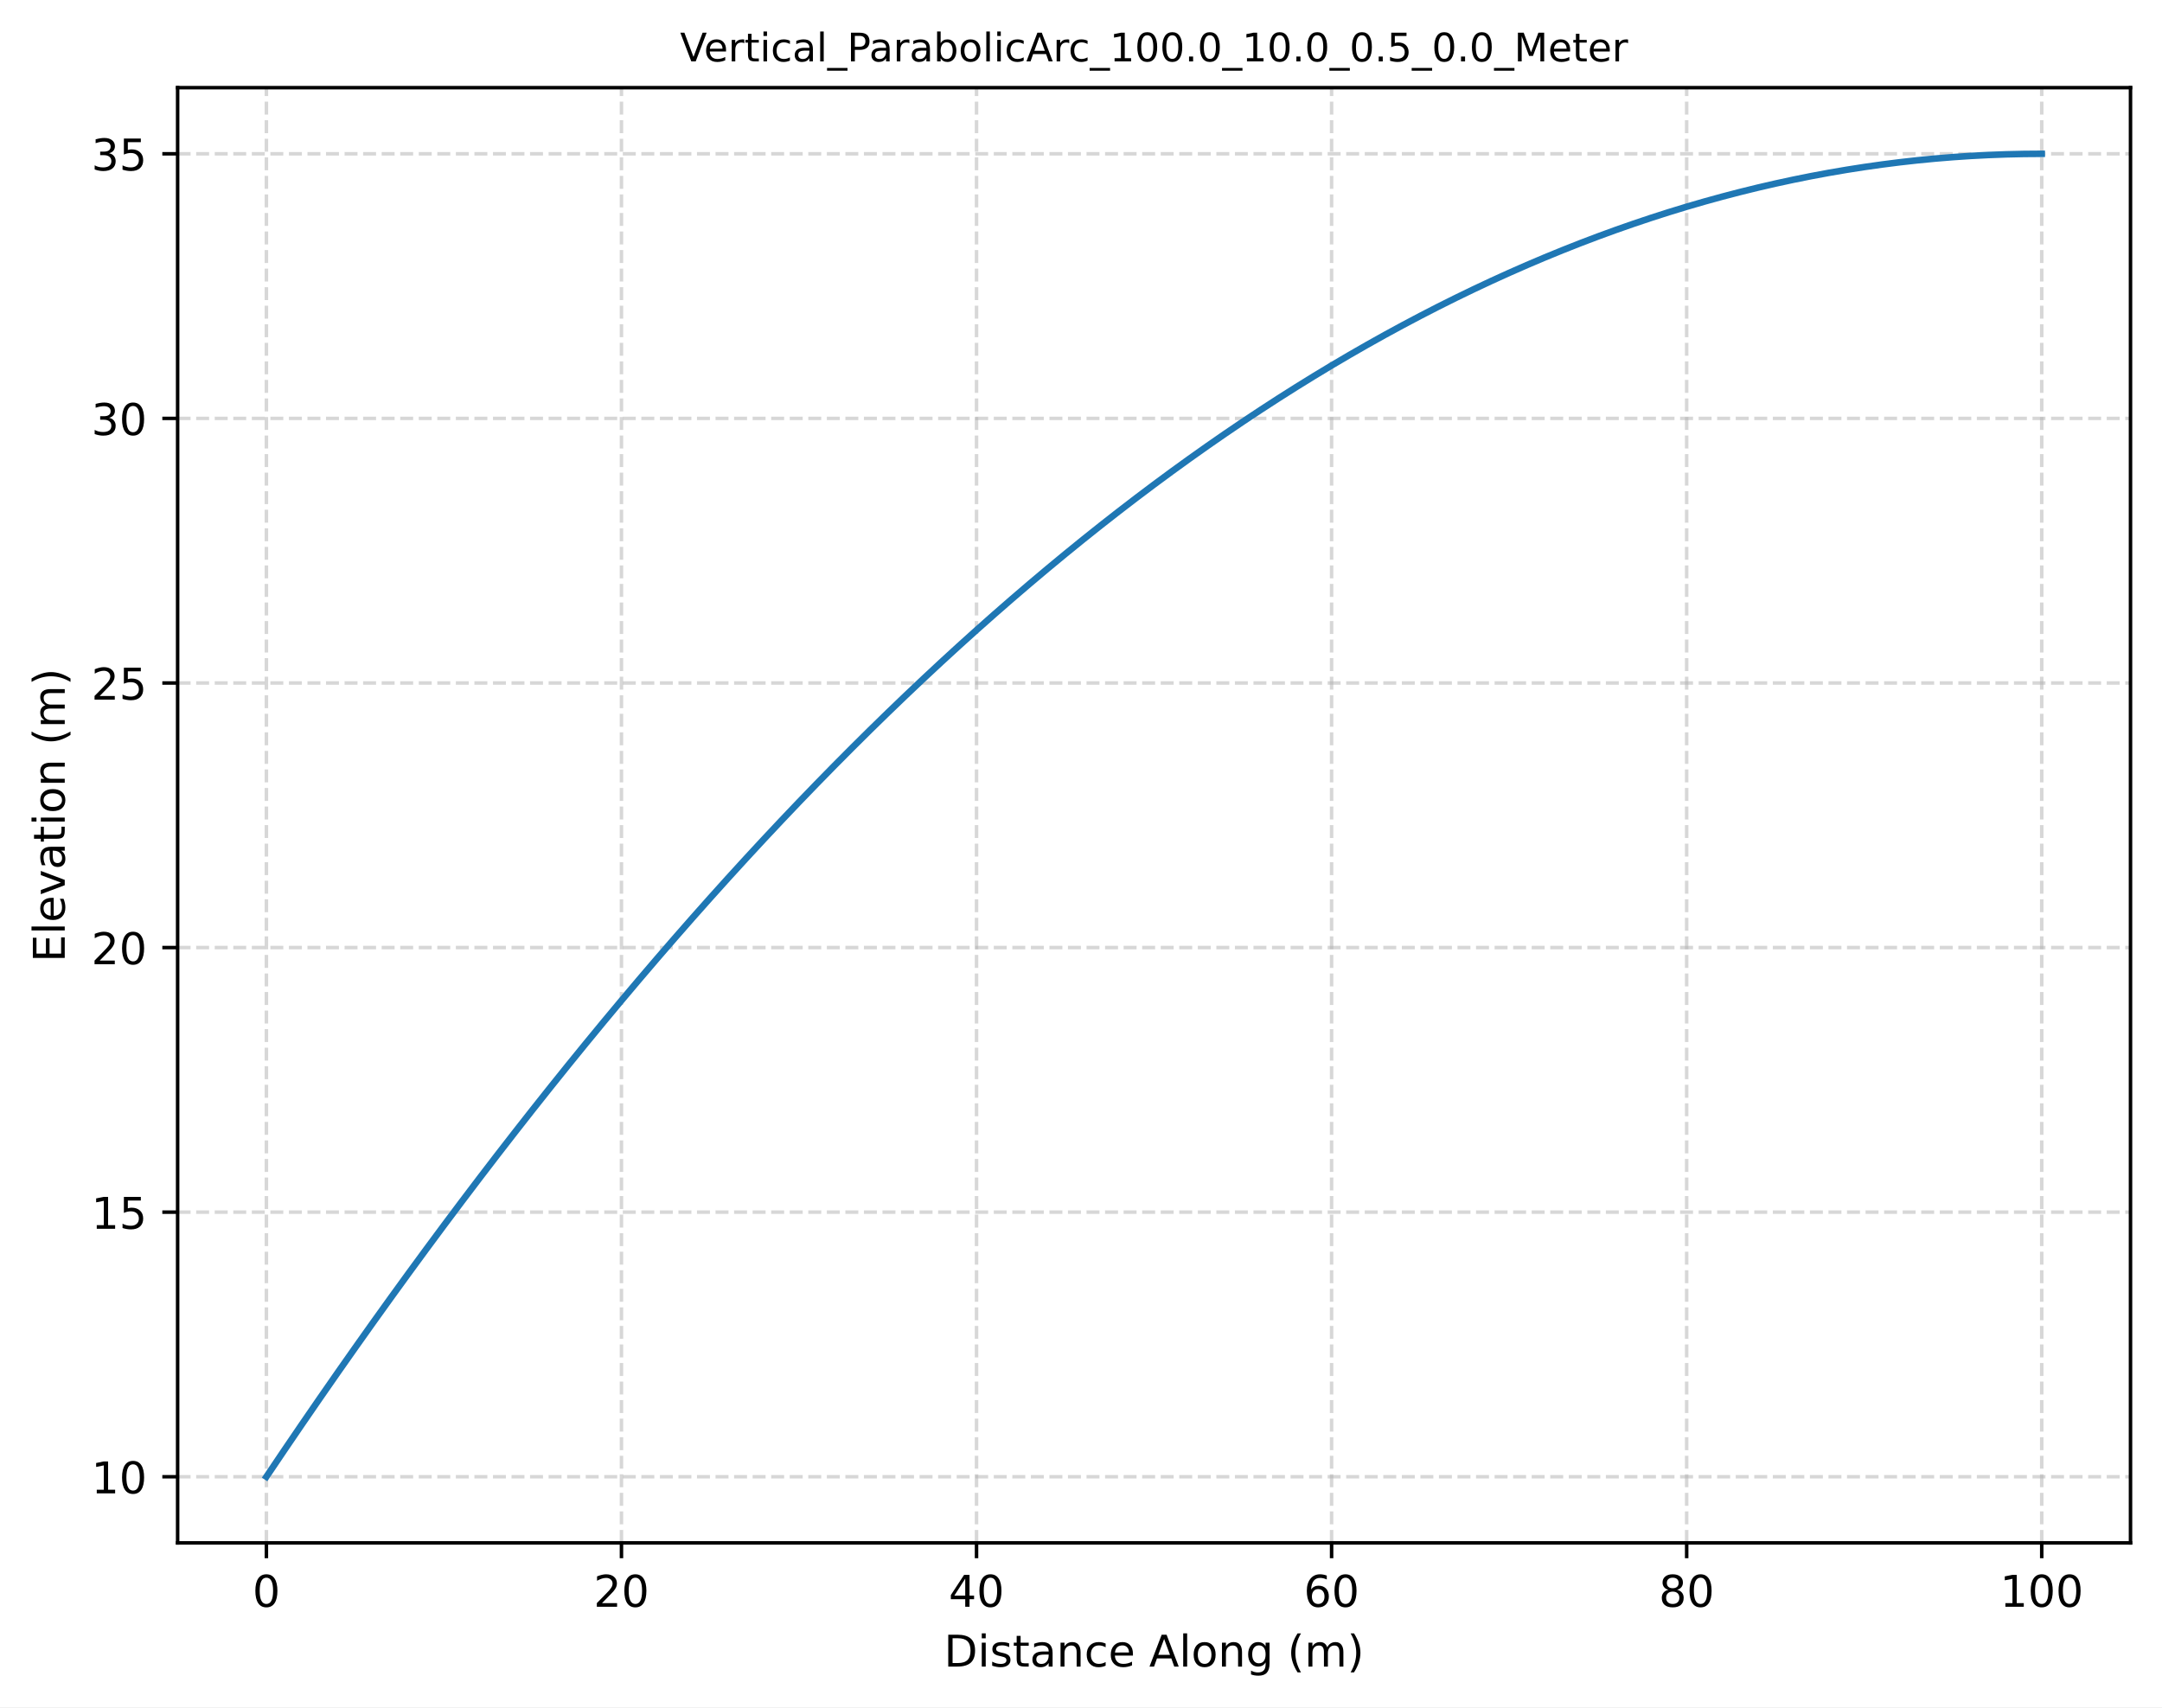
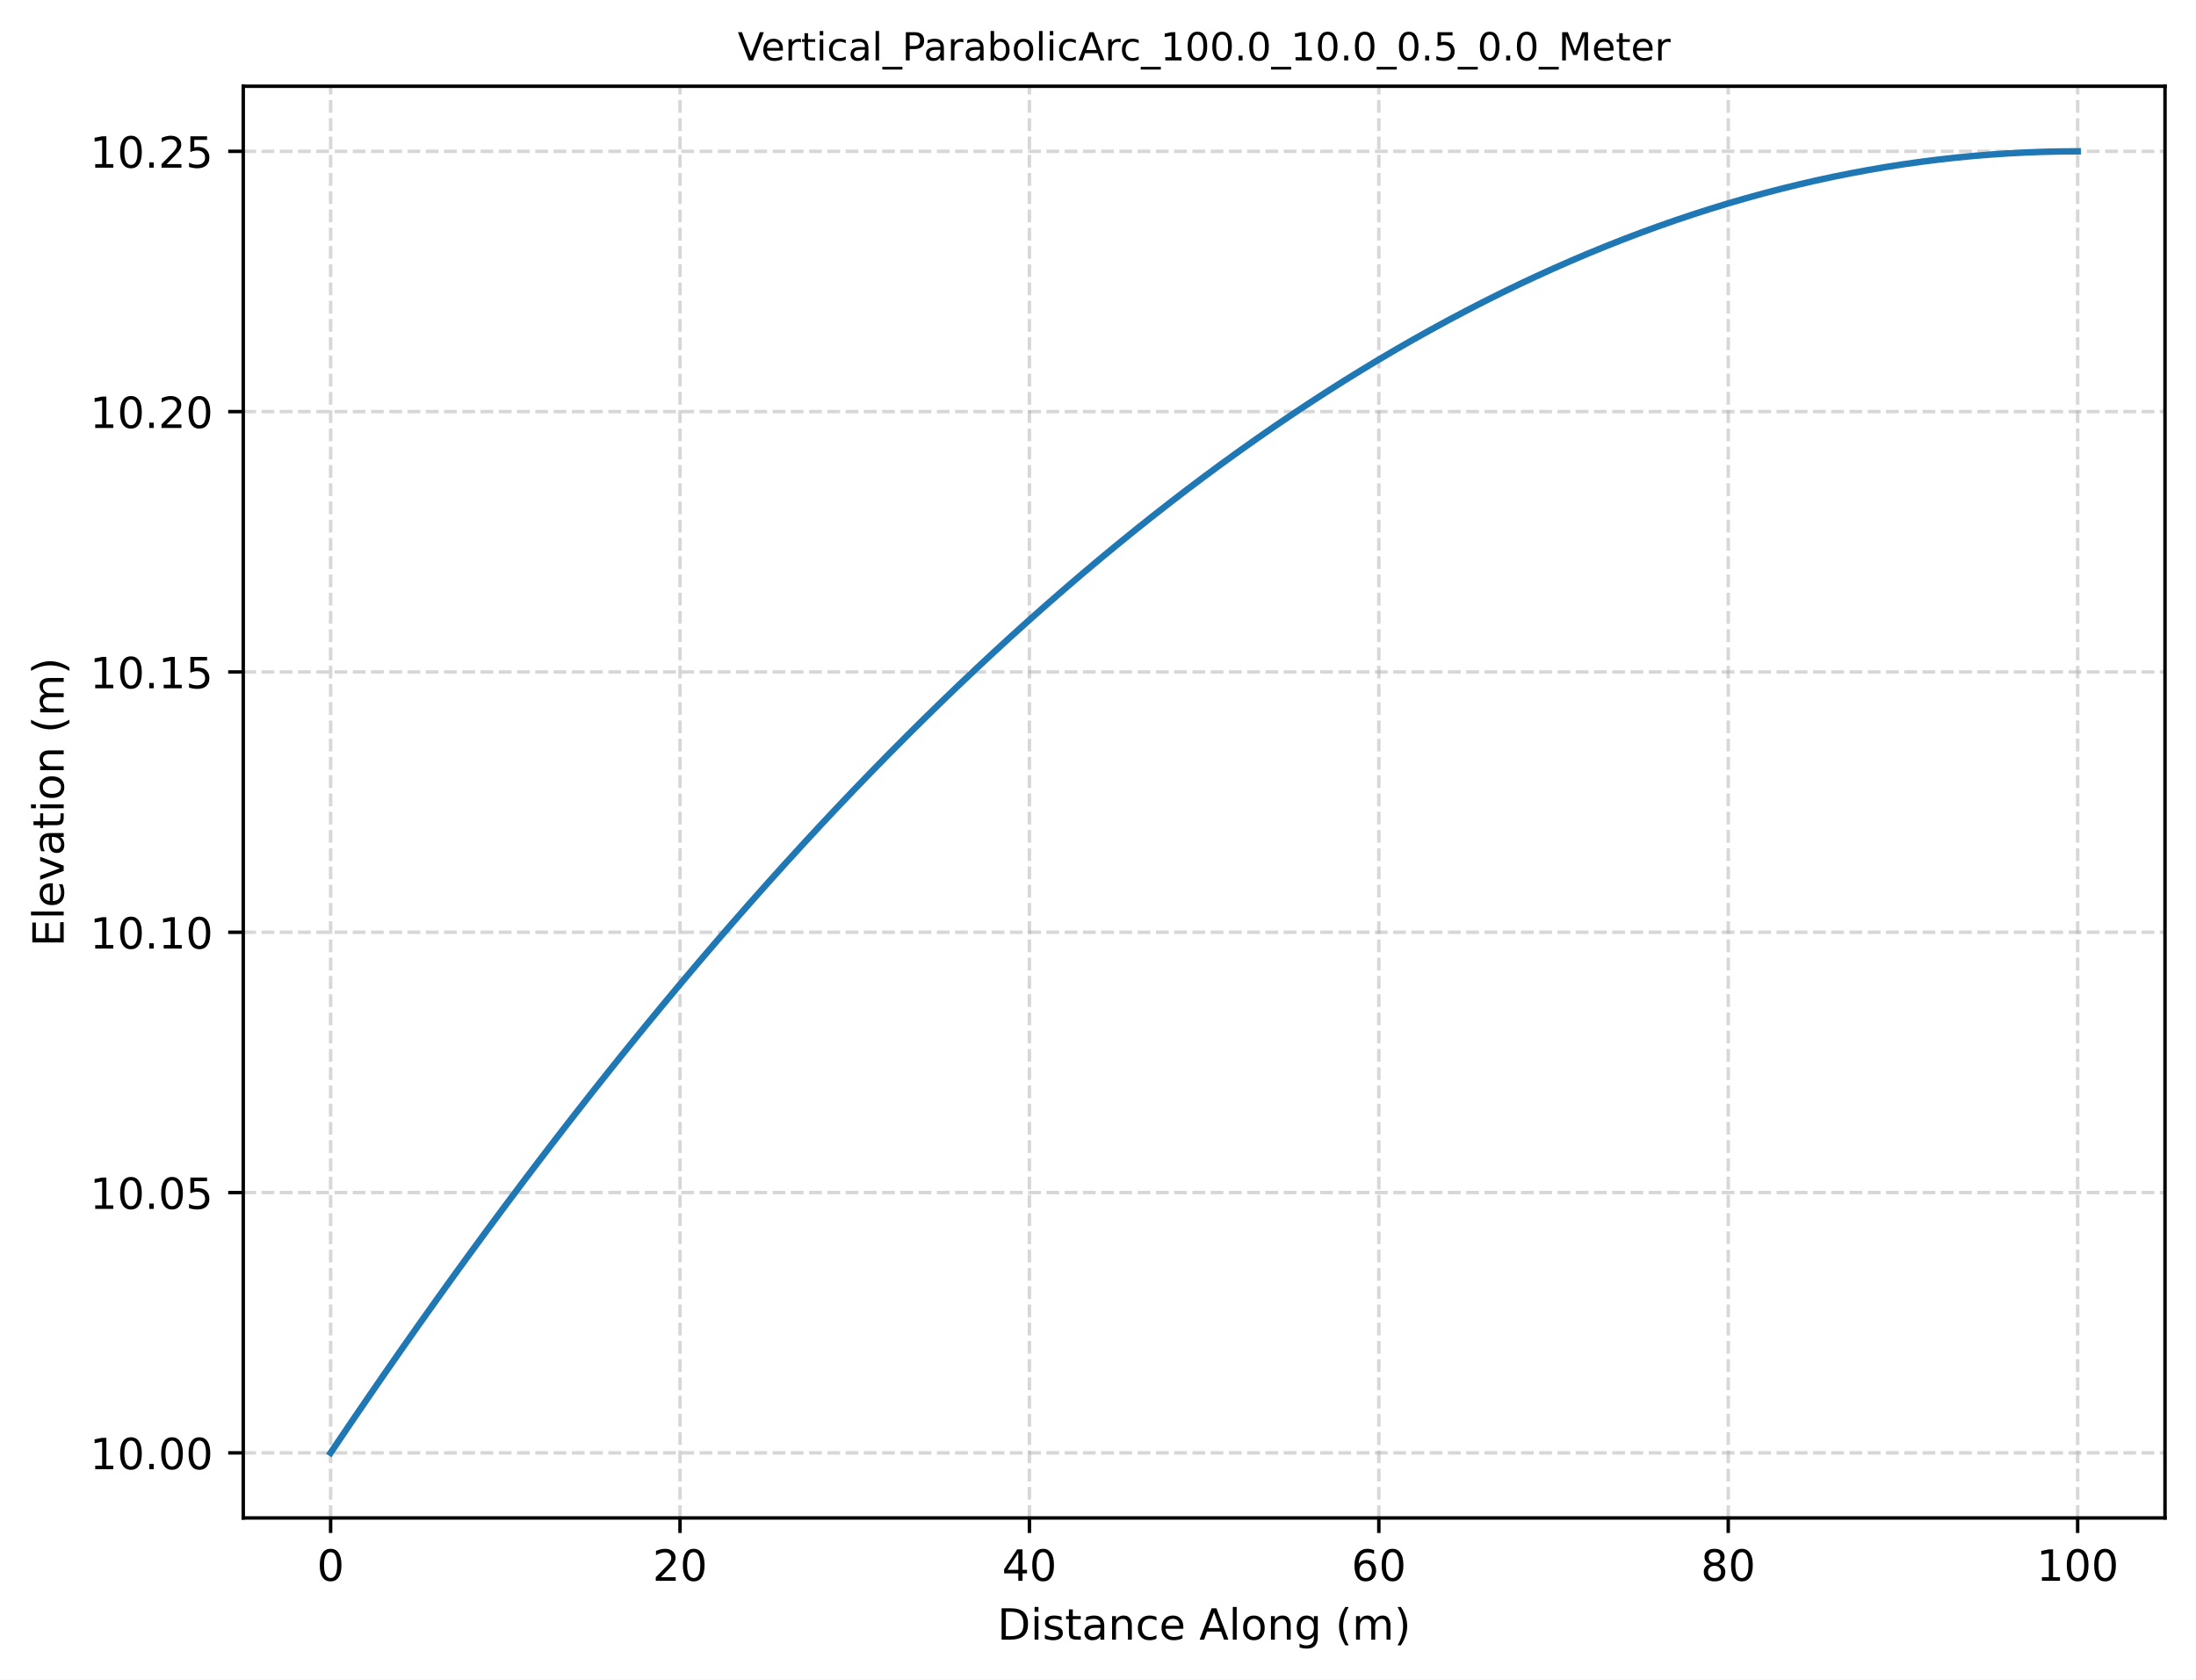
- <svg xmlns="http://www.w3.org/2000/svg" xmlns:xlink="http://www.w3.org/1999/xlink" width="494.203pt" height="390.235pt" viewBox="0 0 494.203 390.235" version="1.1">
+ <svg xmlns="http://www.w3.org/2000/svg" xmlns:xlink="http://www.w3.org/1999/xlink" width="510.106pt" height="390.235pt" viewBox="0 0 510.106 390.235" version="1.1">
  <defs>
    <style type="text/css">*{stroke-linejoin: round; stroke-linecap: butt}</style>
  </defs>
  <g id="figure_1">
    <g id="patch_1">
-       <path d="M 0 390.235  L 494.203 390.235  L 494.203 0  L 0 0  z " style="fill: #ffffff" />
+       <path d="M 0 390.235  L 510.106 390.235  L 510.106 0  L 0 0  z " style="fill: #ffffff" />
    </g>
    <g id="axes_1">
      <g id="patch_2">
-         <path d="M 40.603 352.679  L 487.003 352.679  L 487.003 20.039  L 40.603 20.039  z " style="fill: #ffffff" />
+         <path d="M 56.506 352.679  L 502.906 352.679  L 502.906 20.039  L 56.506 20.039  z " style="fill: #ffffff" />
      </g>
      <g id="matplotlib.axis_1">
        <g id="xtick_1">
          <g id="line2d_1">
-             <path d="M 60.894 352.679  L 60.894 20.039  " clip-path="url(#pdae731402e)" style="fill: none; stroke-dasharray: 2.96,1.28; stroke-dashoffset: 0; stroke: #b0b0b0; stroke-opacity: 0.5; stroke-width: 0.8" />
+             <path d="M 76.797 352.679  L 76.797 20.039  " clip-path="url(#pee63bd97c0)" style="fill: none; stroke-dasharray: 2.96,1.28; stroke-dashoffset: 0; stroke: #b0b0b0; stroke-opacity: 0.5; stroke-width: 0.8" />
          </g>
          <g id="line2d_2">
            <defs>
-               <path id="mc428ac5576" d="M 0 0  L 0 3.5  " style="stroke: #000000; stroke-width: 0.8" />
+               <path id="m67c9fd08ac" d="M 0 0  L 0 3.5  " style="stroke: #000000; stroke-width: 0.8" />
            </defs>
            <g>
-               <use xlink:href="#mc428ac5576" x="60.894" y="352.679" style="stroke: #000000; stroke-width: 0.8" />
+               <use xlink:href="#m67c9fd08ac" x="76.797" y="352.679" style="stroke: #000000; stroke-width: 0.8" />
            </g>
          </g>
          <g id="text_1">
-             <g transform="translate(57.71278 367.277) scale(0.1 -0.1)">
+             <g transform="translate(73.61591 367.277) scale(0.1 -0.1)">
              <defs>
                <path id="DejaVuSans-30" d="M 2034 4250  Q 1547 4250 1301 3770  Q 1056 3291 1056 2328  Q 1056 1369 1301 889  Q 1547 409 2034 409  Q 2525 409 2770 889  Q 3016 1369 3016 2328  Q 3016 3291 2770 3770  Q 2525 4250 2034 4250  z M 2034 4750  Q 2819 4750 3233 4129  Q 3647 3509 3647 2328  Q 3647 1150 3233 529  Q 2819 -91 2034 -91  Q 1250 -91 836 529  Q 422 1150 422 2328  Q 422 3509 836 4129  Q 1250 4750 2034 4750  z " transform="scale(0.015625)" />
              </defs>
              <use xlink:href="#DejaVuSans-30" />
            </g>
          </g>
        </g>
        <g id="xtick_2">
          <g id="line2d_3">
-             <path d="M 142.058 352.679  L 142.058 20.039  " clip-path="url(#pdae731402e)" style="fill: none; stroke-dasharray: 2.96,1.28; stroke-dashoffset: 0; stroke: #b0b0b0; stroke-opacity: 0.5; stroke-width: 0.8" />
+             <path d="M 157.961 352.679  L 157.961 20.039  " clip-path="url(#pee63bd97c0)" style="fill: none; stroke-dasharray: 2.96,1.28; stroke-dashoffset: 0; stroke: #b0b0b0; stroke-opacity: 0.5; stroke-width: 0.8" />
          </g>
          <g id="line2d_4">
            <g>
-               <use xlink:href="#mc428ac5576" x="142.058" y="352.679" style="stroke: #000000; stroke-width: 0.8" />
+               <use xlink:href="#m67c9fd08ac" x="157.961" y="352.679" style="stroke: #000000; stroke-width: 0.8" />
            </g>
          </g>
          <g id="text_2">
-             <g transform="translate(135.6952 367.277) scale(0.1 -0.1)">
+             <g transform="translate(151.5983 367.277) scale(0.1 -0.1)">
              <defs>
                <path id="DejaVuSans-32" d="M 1228 531  L 3431 531  L 3431 0  L 469 0  L 469 531  Q 828 903 1448 1529  Q 2069 2156 2228 2338  Q 2531 2678 2651 2914  Q 2772 3150 2772 3378  Q 2772 3750 2511 3984  Q 2250 4219 1831 4219  Q 1534 4219 1204 4116  Q 875 4013 500 3803  L 500 4441  Q 881 4594 1212 4672  Q 1544 4750 1819 4750  Q 2544 4750 2975 4387  Q 3406 4025 3406 3419  Q 3406 3131 3298 2873  Q 3191 2616 2906 2266  Q 2828 2175 2409 1742  Q 1991 1309 1228 531  z " transform="scale(0.015625)" />
              </defs>
              <use xlink:href="#DejaVuSans-32" />
              <use xlink:href="#DejaVuSans-30" transform="translate(63.62305 0)" />
            </g>
          </g>
        </g>
        <g id="xtick_3">
          <g id="line2d_5">
-             <path d="M 223.221 352.679  L 223.221 20.039  " clip-path="url(#pdae731402e)" style="fill: none; stroke-dasharray: 2.96,1.28; stroke-dashoffset: 0; stroke: #b0b0b0; stroke-opacity: 0.5; stroke-width: 0.8" />
+             <path d="M 239.124 352.679  L 239.124 20.039  " clip-path="url(#pee63bd97c0)" style="fill: none; stroke-dasharray: 2.96,1.28; stroke-dashoffset: 0; stroke: #b0b0b0; stroke-opacity: 0.5; stroke-width: 0.8" />
          </g>
          <g id="line2d_6">
            <g>
-               <use xlink:href="#mc428ac5576" x="223.221" y="352.679" style="stroke: #000000; stroke-width: 0.8" />
+               <use xlink:href="#m67c9fd08ac" x="239.124" y="352.679" style="stroke: #000000; stroke-width: 0.8" />
            </g>
          </g>
          <g id="text_3">
-             <g transform="translate(216.8588 367.277) scale(0.1 -0.1)">
+             <g transform="translate(232.7619 367.277) scale(0.1 -0.1)">
              <defs>
                <path id="DejaVuSans-34" d="M 2419 4116  L 825 1625  L 2419 1625  L 2419 4116  z M 2253 4666  L 3047 4666  L 3047 1625  L 3713 1625  L 3713 1100  L 3047 1100  L 3047 0  L 2419 0  L 2419 1100  L 313 1100  L 313 1709  L 2253 4666  z " transform="scale(0.015625)" />
              </defs>
              <use xlink:href="#DejaVuSans-34" />
              <use xlink:href="#DejaVuSans-30" transform="translate(63.62305 0)" />
            </g>
          </g>
        </g>
        <g id="xtick_4">
          <g id="line2d_7">
-             <path d="M 304.385 352.679  L 304.385 20.039  " clip-path="url(#pdae731402e)" style="fill: none; stroke-dasharray: 2.96,1.28; stroke-dashoffset: 0; stroke: #b0b0b0; stroke-opacity: 0.5; stroke-width: 0.8" />
+             <path d="M 320.288 352.679  L 320.288 20.039  " clip-path="url(#pee63bd97c0)" style="fill: none; stroke-dasharray: 2.96,1.28; stroke-dashoffset: 0; stroke: #b0b0b0; stroke-opacity: 0.5; stroke-width: 0.8" />
          </g>
          <g id="line2d_8">
            <g>
-               <use xlink:href="#mc428ac5576" x="304.385" y="352.679" style="stroke: #000000; stroke-width: 0.8" />
+               <use xlink:href="#m67c9fd08ac" x="320.288" y="352.679" style="stroke: #000000; stroke-width: 0.8" />
            </g>
          </g>
          <g id="text_4">
-             <g transform="translate(298.0224 367.277) scale(0.1 -0.1)">
+             <g transform="translate(313.9256 367.277) scale(0.1 -0.1)">
              <defs>
                <path id="DejaVuSans-36" d="M 2113 2584  Q 1688 2584 1439 2293  Q 1191 2003 1191 1497  Q 1191 994 1439 701  Q 1688 409 2113 409  Q 2538 409 2786 701  Q 3034 994 3034 1497  Q 3034 2003 2786 2293  Q 2538 2584 2113 2584  z M 3366 4563  L 3366 3988  Q 3128 4100 2886 4159  Q 2644 4219 2406 4219  Q 1781 4219 1451 3797  Q 1122 3375 1075 2522  Q 1259 2794 1537 2939  Q 1816 3084 2150 3084  Q 2853 3084 3261 2657  Q 3669 2231 3669 1497  Q 3669 778 3244 343  Q 2819 -91 2113 -91  Q 1303 -91 875 529  Q 447 1150 447 2328  Q 447 3434 972 4092  Q 1497 4750 2381 4750  Q 2619 4750 2861 4703  Q 3103 4656 3366 4563  z " transform="scale(0.015625)" />
              </defs>
              <use xlink:href="#DejaVuSans-36" />
              <use xlink:href="#DejaVuSans-30" transform="translate(63.62305 0)" />
            </g>
          </g>
        </g>
        <g id="xtick_5">
          <g id="line2d_9">
-             <path d="M 385.549 352.679  L 385.549 20.039  " clip-path="url(#pdae731402e)" style="fill: none; stroke-dasharray: 2.96,1.28; stroke-dashoffset: 0; stroke: #b0b0b0; stroke-opacity: 0.5; stroke-width: 0.8" />
+             <path d="M 401.452 352.679  L 401.452 20.039  " clip-path="url(#pee63bd97c0)" style="fill: none; stroke-dasharray: 2.96,1.28; stroke-dashoffset: 0; stroke: #b0b0b0; stroke-opacity: 0.5; stroke-width: 0.8" />
          </g>
          <g id="line2d_10">
            <g>
-               <use xlink:href="#mc428ac5576" x="385.549" y="352.679" style="stroke: #000000; stroke-width: 0.8" />
+               <use xlink:href="#m67c9fd08ac" x="401.452" y="352.679" style="stroke: #000000; stroke-width: 0.8" />
            </g>
          </g>
          <g id="text_5">
-             <g transform="translate(379.1861 367.277) scale(0.1 -0.1)">
+             <g transform="translate(395.0892 367.277) scale(0.1 -0.1)">
              <defs>
                <path id="DejaVuSans-38" d="M 2034 2216  Q 1584 2216 1326 1975  Q 1069 1734 1069 1313  Q 1069 891 1326 650  Q 1584 409 2034 409  Q 2484 409 2743 651  Q 3003 894 3003 1313  Q 3003 1734 2745 1975  Q 2488 2216 2034 2216  z M 1403 2484  Q 997 2584 770 2862  Q 544 3141 544 3541  Q 544 4100 942 4425  Q 1341 4750 2034 4750  Q 2731 4750 3128 4425  Q 3525 4100 3525 3541  Q 3525 3141 3298 2862  Q 3072 2584 2669 2484  Q 3125 2378 3379 2068  Q 3634 1759 3634 1313  Q 3634 634 3220 271  Q 2806 -91 2034 -91  Q 1263 -91 848 271  Q 434 634 434 1313  Q 434 1759 690 2068  Q 947 2378 1403 2484  z M 1172 3481  Q 1172 3119 1398 2916  Q 1625 2713 2034 2713  Q 2441 2713 2670 2916  Q 2900 3119 2900 3481  Q 2900 3844 2670 4047  Q 2441 4250 2034 4250  Q 1625 4250 1398 4047  Q 1172 3844 1172 3481  z " transform="scale(0.015625)" />
              </defs>
              <use xlink:href="#DejaVuSans-38" />
              <use xlink:href="#DejaVuSans-30" transform="translate(63.62305 0)" />
            </g>
          </g>
        </g>
        <g id="xtick_6">
          <g id="line2d_11">
-             <path d="M 466.712 352.679  L 466.712 20.039  " clip-path="url(#pdae731402e)" style="fill: none; stroke-dasharray: 2.96,1.28; stroke-dashoffset: 0; stroke: #b0b0b0; stroke-opacity: 0.5; stroke-width: 0.8" />
+             <path d="M 482.615 352.679  L 482.615 20.039  " clip-path="url(#pee63bd97c0)" style="fill: none; stroke-dasharray: 2.96,1.28; stroke-dashoffset: 0; stroke: #b0b0b0; stroke-opacity: 0.5; stroke-width: 0.8" />
          </g>
          <g id="line2d_12">
            <g>
-               <use xlink:href="#mc428ac5576" x="466.712" y="352.679" style="stroke: #000000; stroke-width: 0.8" />
+               <use xlink:href="#m67c9fd08ac" x="482.615" y="352.679" style="stroke: #000000; stroke-width: 0.8" />
            </g>
          </g>
          <g id="text_6">
-             <g transform="translate(457.1685 367.277) scale(0.1 -0.1)">
+             <g transform="translate(473.0716 367.277) scale(0.1 -0.1)">
              <defs>
                <path id="DejaVuSans-31" d="M 794 531  L 1825 531  L 1825 4091  L 703 3866  L 703 4441  L 1819 4666  L 2450 4666  L 2450 531  L 3481 531  L 3481 0  L 794 0  L 794 531  z " transform="scale(0.015625)" />
              </defs>
              <use xlink:href="#DejaVuSans-31" />
              <use xlink:href="#DejaVuSans-30" transform="translate(63.62305 0)" />
              <use xlink:href="#DejaVuSans-30" transform="translate(127.2461 0)" />
            </g>
          </g>
        </g>
        <g id="text_7">
-           <g transform="translate(215.7789 380.9552) scale(0.1 -0.1)">
+           <g transform="translate(231.682 380.9552) scale(0.1 -0.1)">
            <defs>
              <path id="DejaVuSans-44" d="M 1259 4147  L 1259 519  L 2022 519  Q 2988 519 3436 956  Q 3884 1394 3884 2338  Q 3884 3275 3436 3711  Q 2988 4147 2022 4147  L 1259 4147  z M 628 4666  L 1925 4666  Q 3281 4666 3915 4102  Q 4550 3538 4550 2338  Q 4550 1131 3912 565  Q 3275 0 1925 0  L 628 0  L 628 4666  z " transform="scale(0.015625)" />
              <path id="DejaVuSans-69" d="M 603 3500  L 1178 3500  L 1178 0  L 603 0  L 603 3500  z M 603 4863  L 1178 4863  L 1178 4134  L 603 4134  L 603 4863  z " transform="scale(0.015625)" />
              <path id="DejaVuSans-73" d="M 2834 3397  L 2834 2853  Q 2591 2978 2328 3040  Q 2066 3103 1784 3103  Q 1356 3103 1142 2972  Q 928 2841 928 2578  Q 928 2378 1081 2264  Q 1234 2150 1697 2047  L 1894 2003  Q 2506 1872 2764 1633  Q 3022 1394 3022 966  Q 3022 478 2636 193  Q 2250 -91 1575 -91  Q 1294 -91 989 -36  Q 684 19 347 128  L 347 722  Q 666 556 975 473  Q 1284 391 1588 391  Q 1994 391 2212 530  Q 2431 669 2431 922  Q 2431 1156 2273 1281  Q 2116 1406 1581 1522  L 1381 1569  Q 847 1681 609 1914  Q 372 2147 372 2553  Q 372 3047 722 3315  Q 1072 3584 1716 3584  Q 2034 3584 2315 3537  Q 2597 3491 2834 3397  z " transform="scale(0.015625)" />
              <path id="DejaVuSans-74" d="M 1172 4494  L 1172 3500  L 2356 3500  L 2356 3053  L 1172 3053  L 1172 1153  Q 1172 725 1289 603  Q 1406 481 1766 481  L 2356 481  L 2356 0  L 1766 0  Q 1100 0 847 248  Q 594 497 594 1153  L 594 3053  L 172 3053  L 172 3500  L 594 3500  L 594 4494  L 1172 4494  z " transform="scale(0.015625)" />
              <path id="DejaVuSans-61" d="M 2194 1759  Q 1497 1759 1228 1600  Q 959 1441 959 1056  Q 959 750 1161 570  Q 1363 391 1709 391  Q 2188 391 2477 730  Q 2766 1069 2766 1631  L 2766 1759  L 2194 1759  z M 3341 1997  L 3341 0  L 2766 0  L 2766 531  Q 2569 213 2275 61  Q 1981 -91 1556 -91  Q 1019 -91 701 211  Q 384 513 384 1019  Q 384 1609 779 1909  Q 1175 2209 1959 2209  L 2766 2209  L 2766 2266  Q 2766 2663 2505 2880  Q 2244 3097 1772 3097  Q 1472 3097 1187 3025  Q 903 2953 641 2809  L 641 3341  Q 956 3463 1253 3523  Q 1550 3584 1831 3584  Q 2591 3584 2966 3190  Q 3341 2797 3341 1997  z " transform="scale(0.015625)" />
              <path id="DejaVuSans-6e" d="M 3513 2113  L 3513 0  L 2938 0  L 2938 2094  Q 2938 2591 2744 2837  Q 2550 3084 2163 3084  Q 1697 3084 1428 2787  Q 1159 2491 1159 1978  L 1159 0  L 581 0  L 581 3500  L 1159 3500  L 1159 2956  Q 1366 3272 1645 3428  Q 1925 3584 2291 3584  Q 2894 3584 3203 3211  Q 3513 2838 3513 2113  z " transform="scale(0.015625)" />
              <path id="DejaVuSans-63" d="M 3122 3366  L 3122 2828  Q 2878 2963 2633 3030  Q 2388 3097 2138 3097  Q 1578 3097 1268 2742  Q 959 2388 959 1747  Q 959 1106 1268 751  Q 1578 397 2138 397  Q 2388 397 2633 464  Q 2878 531 3122 666  L 3122 134  Q 2881 22 2623 -34  Q 2366 -91 2075 -91  Q 1284 -91 818 406  Q 353 903 353 1747  Q 353 2603 823 3093  Q 1294 3584 2113 3584  Q 2378 3584 2631 3529  Q 2884 3475 3122 3366  z " transform="scale(0.015625)" />
              <path id="DejaVuSans-65" d="M 3597 1894  L 3597 1613  L 953 1613  Q 991 1019 1311 708  Q 1631 397 2203 397  Q 2534 397 2845 478  Q 3156 559 3463 722  L 3463 178  Q 3153 47 2828 -22  Q 2503 -91 2169 -91  Q 1331 -91 842 396  Q 353 884 353 1716  Q 353 2575 817 3079  Q 1281 3584 2069 3584  Q 2775 3584 3186 3129  Q 3597 2675 3597 1894  z M 3022 2063  Q 3016 2534 2758 2815  Q 2500 3097 2075 3097  Q 1594 3097 1305 2825  Q 1016 2553 972 2059  L 3022 2063  z " transform="scale(0.015625)" />
              <path id="DejaVuSans-20" transform="scale(0.015625)" />
              <path id="DejaVuSans-41" d="M 2188 4044  L 1331 1722  L 3047 1722  L 2188 4044  z M 1831 4666  L 2547 4666  L 4325 0  L 3669 0  L 3244 1197  L 1141 1197  L 716 0  L 50 0  L 1831 4666  z " transform="scale(0.015625)" />
              <path id="DejaVuSans-6c" d="M 603 4863  L 1178 4863  L 1178 0  L 603 0  L 603 4863  z " transform="scale(0.015625)" />
              <path id="DejaVuSans-6f" d="M 1959 3097  Q 1497 3097 1228 2736  Q 959 2375 959 1747  Q 959 1119 1226 758  Q 1494 397 1959 397  Q 2419 397 2687 759  Q 2956 1122 2956 1747  Q 2956 2369 2687 2733  Q 2419 3097 1959 3097  z M 1959 3584  Q 2709 3584 3137 3096  Q 3566 2609 3566 1747  Q 3566 888 3137 398  Q 2709 -91 1959 -91  Q 1206 -91 779 398  Q 353 888 353 1747  Q 353 2609 779 3096  Q 1206 3584 1959 3584  z " transform="scale(0.015625)" />
              <path id="DejaVuSans-67" d="M 2906 1791  Q 2906 2416 2648 2759  Q 2391 3103 1925 3103  Q 1463 3103 1205 2759  Q 947 2416 947 1791  Q 947 1169 1205 825  Q 1463 481 1925 481  Q 2391 481 2648 825  Q 2906 1169 2906 1791  z M 3481 434  Q 3481 -459 3084 -895  Q 2688 -1331 1869 -1331  Q 1566 -1331 1297 -1286  Q 1028 -1241 775 -1147  L 775 -588  Q 1028 -725 1275 -790  Q 1522 -856 1778 -856  Q 2344 -856 2625 -561  Q 2906 -266 2906 331  L 2906 616  Q 2728 306 2450 153  Q 2172 0 1784 0  Q 1141 0 747 490  Q 353 981 353 1791  Q 353 2603 747 3093  Q 1141 3584 1784 3584  Q 2172 3584 2450 3431  Q 2728 3278 2906 2969  L 2906 3500  L 3481 3500  L 3481 434  z " transform="scale(0.015625)" />
              <path id="DejaVuSans-28" d="M 1984 4856  Q 1566 4138 1362 3434  Q 1159 2731 1159 2009  Q 1159 1288 1364 580  Q 1569 -128 1984 -844  L 1484 -844  Q 1016 -109 783 600  Q 550 1309 550 2009  Q 550 2706 781 3412  Q 1013 4119 1484 4856  L 1984 4856  z " transform="scale(0.015625)" />
              <path id="DejaVuSans-6d" d="M 3328 2828  Q 3544 3216 3844 3400  Q 4144 3584 4550 3584  Q 5097 3584 5394 3201  Q 5691 2819 5691 2113  L 5691 0  L 5113 0  L 5113 2094  Q 5113 2597 4934 2840  Q 4756 3084 4391 3084  Q 3944 3084 3684 2787  Q 3425 2491 3425 1978  L 3425 0  L 2847 0  L 2847 2094  Q 2847 2600 2669 2842  Q 2491 3084 2119 3084  Q 1678 3084 1418 2786  Q 1159 2488 1159 1978  L 1159 0  L 581 0  L 581 3500  L 1159 3500  L 1159 2956  Q 1356 3278 1631 3431  Q 1906 3584 2284 3584  Q 2666 3584 2933 3390  Q 3200 3197 3328 2828  z " transform="scale(0.015625)" />
              <path id="DejaVuSans-29" d="M 513 4856  L 1013 4856  Q 1481 4119 1714 3412  Q 1947 2706 1947 2009  Q 1947 1309 1714 600  Q 1481 -109 1013 -844  L 513 -844  Q 928 -128 1133 580  Q 1338 1288 1338 2009  Q 1338 2731 1133 3434  Q 928 4138 513 4856  z " transform="scale(0.015625)" />
            </defs>
            <use xlink:href="#DejaVuSans-44" />
            <use xlink:href="#DejaVuSans-69" transform="translate(77.00195 0)" />
            <use xlink:href="#DejaVuSans-73" transform="translate(104.7852 0)" />
            <use xlink:href="#DejaVuSans-74" transform="translate(156.8848 0)" />
            <use xlink:href="#DejaVuSans-61" transform="translate(196.0938 0)" />
            <use xlink:href="#DejaVuSans-6e" transform="translate(257.373 0)" />
            <use xlink:href="#DejaVuSans-63" transform="translate(320.752 0)" />
            <use xlink:href="#DejaVuSans-65" transform="translate(375.7324 0)" />
            <use xlink:href="#DejaVuSans-20" transform="translate(437.2559 0)" />
            <use xlink:href="#DejaVuSans-41" transform="translate(469.043 0)" />
            <use xlink:href="#DejaVuSans-6c" transform="translate(537.4512 0)" />
            <use xlink:href="#DejaVuSans-6f" transform="translate(565.2344 0)" />
            <use xlink:href="#DejaVuSans-6e" transform="translate(626.416 0)" />
            <use xlink:href="#DejaVuSans-67" transform="translate(689.7949 0)" />
            <use xlink:href="#DejaVuSans-20" transform="translate(753.2715 0)" />
            <use xlink:href="#DejaVuSans-28" transform="translate(785.0586 0)" />
            <use xlink:href="#DejaVuSans-6d" transform="translate(824.0723 0)" />
            <use xlink:href="#DejaVuSans-29" transform="translate(921.4844 0)" />
          </g>
        </g>
      </g>
      <g id="matplotlib.axis_2">
        <g id="ytick_1">
          <g id="line2d_13">
-             <path d="M 40.603 337.559  L 487.003 337.559  " clip-path="url(#pdae731402e)" style="fill: none; stroke-dasharray: 2.96,1.28; stroke-dashoffset: 0; stroke: #b0b0b0; stroke-opacity: 0.5; stroke-width: 0.8" />
+             <path d="M 56.506 337.559  L 502.906 337.559  " clip-path="url(#pee63bd97c0)" style="fill: none; stroke-dasharray: 2.96,1.28; stroke-dashoffset: 0; stroke: #b0b0b0; stroke-opacity: 0.5; stroke-width: 0.8" />
          </g>
          <g id="line2d_14">
            <defs>
-               <path id="m0de73df61b" d="M 0 0  L -3.5 0  " style="stroke: #000000; stroke-width: 0.8" />
+               <path id="m823263c123" d="M 0 0  L -3.5 0  " style="stroke: #000000; stroke-width: 0.8" />
            </defs>
            <g>
-               <use xlink:href="#m0de73df61b" x="40.603" y="337.559" style="stroke: #000000; stroke-width: 0.8" />
+               <use xlink:href="#m823263c123" x="56.506" y="337.559" style="stroke: #000000; stroke-width: 0.8" />
            </g>
          </g>
          <g id="text_8">
            <g transform="translate(20.87813 341.3578) scale(0.1 -0.1)">
-               <use xlink:href="#DejaVuSans-31" />
-               <use xlink:href="#DejaVuSans-30" transform="translate(63.62305 0)" />
+               <defs>
+                 <path id="DejaVuSans-2e" d="M 684 794  L 1344 794  L 1344 0  L 684 0  L 684 794  z " transform="scale(0.015625)" />
+               </defs>
+               <use xlink:href="#DejaVuSans-31" />
+               <use xlink:href="#DejaVuSans-30" transform="translate(63.62305 0)" />
+               <use xlink:href="#DejaVuSans-2e" transform="translate(127.2461 0)" />
+               <use xlink:href="#DejaVuSans-30" transform="translate(159.0332 0)" />
+               <use xlink:href="#DejaVuSans-30" transform="translate(222.6562 0)" />
            </g>
          </g>
        </g>
        <g id="ytick_2">
          <g id="line2d_15">
-             <path d="M 40.603 277.079  L 487.003 277.079  " clip-path="url(#pdae731402e)" style="fill: none; stroke-dasharray: 2.96,1.28; stroke-dashoffset: 0; stroke: #b0b0b0; stroke-opacity: 0.5; stroke-width: 0.8" />
+             <path d="M 56.506 277.079  L 502.906 277.079  " clip-path="url(#pee63bd97c0)" style="fill: none; stroke-dasharray: 2.96,1.28; stroke-dashoffset: 0; stroke: #b0b0b0; stroke-opacity: 0.5; stroke-width: 0.8" />
          </g>
          <g id="line2d_16">
            <g>
-               <use xlink:href="#m0de73df61b" x="40.603" y="277.079" style="stroke: #000000; stroke-width: 0.8" />
+               <use xlink:href="#m823263c123" x="56.506" y="277.079" style="stroke: #000000; stroke-width: 0.8" />
            </g>
          </g>
          <g id="text_9">
            <g transform="translate(20.87813 280.8778) scale(0.1 -0.1)">
              <defs>
                <path id="DejaVuSans-35" d="M 691 4666  L 3169 4666  L 3169 4134  L 1269 4134  L 1269 2991  Q 1406 3038 1543 3061  Q 1681 3084 1819 3084  Q 2600 3084 3056 2656  Q 3513 2228 3513 1497  Q 3513 744 3044 326  Q 2575 -91 1722 -91  Q 1428 -91 1123 -41  Q 819 9 494 109  L 494 744  Q 775 591 1075 516  Q 1375 441 1709 441  Q 2250 441 2565 725  Q 2881 1009 2881 1497  Q 2881 1984 2565 2268  Q 2250 2553 1709 2553  Q 1456 2553 1204 2497  Q 953 2441 691 2322  L 691 4666  z " transform="scale(0.015625)" />
              </defs>
              <use xlink:href="#DejaVuSans-31" />
-               <use xlink:href="#DejaVuSans-35" transform="translate(63.62305 0)" />
+               <use xlink:href="#DejaVuSans-30" transform="translate(63.62305 0)" />
+               <use xlink:href="#DejaVuSans-2e" transform="translate(127.2461 0)" />
+               <use xlink:href="#DejaVuSans-30" transform="translate(159.0332 0)" />
+               <use xlink:href="#DejaVuSans-35" transform="translate(222.6562 0)" />
            </g>
          </g>
        </g>
        <g id="ytick_3">
          <g id="line2d_17">
-             <path d="M 40.603 216.599  L 487.003 216.599  " clip-path="url(#pdae731402e)" style="fill: none; stroke-dasharray: 2.96,1.28; stroke-dashoffset: 0; stroke: #b0b0b0; stroke-opacity: 0.5; stroke-width: 0.8" />
+             <path d="M 56.506 216.599  L 502.906 216.599  " clip-path="url(#pee63bd97c0)" style="fill: none; stroke-dasharray: 2.96,1.28; stroke-dashoffset: 0; stroke: #b0b0b0; stroke-opacity: 0.5; stroke-width: 0.8" />
          </g>
          <g id="line2d_18">
            <g>
-               <use xlink:href="#m0de73df61b" x="40.603" y="216.599" style="stroke: #000000; stroke-width: 0.8" />
+               <use xlink:href="#m823263c123" x="56.506" y="216.599" style="stroke: #000000; stroke-width: 0.8" />
            </g>
          </g>
          <g id="text_10">
            <g transform="translate(20.87813 220.3978) scale(0.1 -0.1)">
-               <use xlink:href="#DejaVuSans-32" />
-               <use xlink:href="#DejaVuSans-30" transform="translate(63.62305 0)" />
+               <use xlink:href="#DejaVuSans-31" />
+               <use xlink:href="#DejaVuSans-30" transform="translate(63.62305 0)" />
+               <use xlink:href="#DejaVuSans-2e" transform="translate(127.2461 0)" />
+               <use xlink:href="#DejaVuSans-31" transform="translate(159.0332 0)" />
+               <use xlink:href="#DejaVuSans-30" transform="translate(222.6562 0)" />
            </g>
          </g>
        </g>
        <g id="ytick_4">
          <g id="line2d_19">
-             <path d="M 40.603 156.119  L 487.003 156.119  " clip-path="url(#pdae731402e)" style="fill: none; stroke-dasharray: 2.96,1.28; stroke-dashoffset: 0; stroke: #b0b0b0; stroke-opacity: 0.5; stroke-width: 0.8" />
+             <path d="M 56.506 156.119  L 502.906 156.119  " clip-path="url(#pee63bd97c0)" style="fill: none; stroke-dasharray: 2.96,1.28; stroke-dashoffset: 0; stroke: #b0b0b0; stroke-opacity: 0.5; stroke-width: 0.8" />
          </g>
          <g id="line2d_20">
            <g>
-               <use xlink:href="#m0de73df61b" x="40.603" y="156.119" style="stroke: #000000; stroke-width: 0.8" />
+               <use xlink:href="#m823263c123" x="56.506" y="156.119" style="stroke: #000000; stroke-width: 0.8" />
            </g>
          </g>
          <g id="text_11">
            <g transform="translate(20.87813 159.9178) scale(0.1 -0.1)">
-               <use xlink:href="#DejaVuSans-32" />
-               <use xlink:href="#DejaVuSans-35" transform="translate(63.62305 0)" />
+               <use xlink:href="#DejaVuSans-31" />
+               <use xlink:href="#DejaVuSans-30" transform="translate(63.62305 0)" />
+               <use xlink:href="#DejaVuSans-2e" transform="translate(127.2461 0)" />
+               <use xlink:href="#DejaVuSans-31" transform="translate(159.0332 0)" />
+               <use xlink:href="#DejaVuSans-35" transform="translate(222.6562 0)" />
            </g>
          </g>
        </g>
        <g id="ytick_5">
          <g id="line2d_21">
-             <path d="M 40.603 95.639  L 487.003 95.639  " clip-path="url(#pdae731402e)" style="fill: none; stroke-dasharray: 2.96,1.28; stroke-dashoffset: 0; stroke: #b0b0b0; stroke-opacity: 0.5; stroke-width: 0.8" />
+             <path d="M 56.506 95.639  L 502.906 95.639  " clip-path="url(#pee63bd97c0)" style="fill: none; stroke-dasharray: 2.96,1.28; stroke-dashoffset: 0; stroke: #b0b0b0; stroke-opacity: 0.5; stroke-width: 0.8" />
          </g>
          <g id="line2d_22">
            <g>
-               <use xlink:href="#m0de73df61b" x="40.603" y="95.639" style="stroke: #000000; stroke-width: 0.8" />
+               <use xlink:href="#m823263c123" x="56.506" y="95.639" style="stroke: #000000; stroke-width: 0.8" />
            </g>
          </g>
          <g id="text_12">
            <g transform="translate(20.87813 99.43781) scale(0.1 -0.1)">
-               <defs>
-                 <path id="DejaVuSans-33" d="M 2597 2516  Q 3050 2419 3304 2112  Q 3559 1806 3559 1356  Q 3559 666 3084 287  Q 2609 -91 1734 -91  Q 1441 -91 1130 -33  Q 819 25 488 141  L 488 750  Q 750 597 1062 519  Q 1375 441 1716 441  Q 2309 441 2620 675  Q 2931 909 2931 1356  Q 2931 1769 2642 2001  Q 2353 2234 1838 2234  L 1294 2234  L 1294 2753  L 1863 2753  Q 2328 2753 2575 2939  Q 2822 3125 2822 3475  Q 2822 3834 2567 4026  Q 2313 4219 1838 4219  Q 1578 4219 1281 4162  Q 984 4106 628 3988  L 628 4550  Q 988 4650 1302 4700  Q 1616 4750 1894 4750  Q 2613 4750 3031 4423  Q 3450 4097 3450 3541  Q 3450 3153 3228 2886  Q 3006 2619 2597 2516  z " transform="scale(0.015625)" />
-               </defs>
-               <use xlink:href="#DejaVuSans-33" />
-               <use xlink:href="#DejaVuSans-30" transform="translate(63.62305 0)" />
+               <use xlink:href="#DejaVuSans-31" />
+               <use xlink:href="#DejaVuSans-30" transform="translate(63.62305 0)" />
+               <use xlink:href="#DejaVuSans-2e" transform="translate(127.2461 0)" />
+               <use xlink:href="#DejaVuSans-32" transform="translate(159.0332 0)" />
+               <use xlink:href="#DejaVuSans-30" transform="translate(222.6562 0)" />
            </g>
          </g>
        </g>
        <g id="ytick_6">
          <g id="line2d_23">
-             <path d="M 40.603 35.159  L 487.003 35.159  " clip-path="url(#pdae731402e)" style="fill: none; stroke-dasharray: 2.96,1.28; stroke-dashoffset: 0; stroke: #b0b0b0; stroke-opacity: 0.5; stroke-width: 0.8" />
+             <path d="M 56.506 35.159  L 502.906 35.159  " clip-path="url(#pee63bd97c0)" style="fill: none; stroke-dasharray: 2.96,1.28; stroke-dashoffset: 0; stroke: #b0b0b0; stroke-opacity: 0.5; stroke-width: 0.8" />
          </g>
          <g id="line2d_24">
            <g>
-               <use xlink:href="#m0de73df61b" x="40.603" y="35.159" style="stroke: #000000; stroke-width: 0.8" />
+               <use xlink:href="#m823263c123" x="56.506" y="35.159" style="stroke: #000000; stroke-width: 0.8" />
            </g>
          </g>
          <g id="text_13">
            <g transform="translate(20.87813 38.95781) scale(0.1 -0.1)">
-               <use xlink:href="#DejaVuSans-33" />
-               <use xlink:href="#DejaVuSans-35" transform="translate(63.62305 0)" />
+               <use xlink:href="#DejaVuSans-31" />
+               <use xlink:href="#DejaVuSans-30" transform="translate(63.62305 0)" />
+               <use xlink:href="#DejaVuSans-2e" transform="translate(127.2461 0)" />
+               <use xlink:href="#DejaVuSans-32" transform="translate(159.0332 0)" />
+               <use xlink:href="#DejaVuSans-35" transform="translate(222.6562 0)" />
            </g>
          </g>
        </g>
        <g id="text_14">
          <g transform="translate(14.79844 219.9453) rotate(-90) scale(0.1 -0.1)">
            <defs>
              <path id="DejaVuSans-45" d="M 628 4666  L 3578 4666  L 3578 4134  L 1259 4134  L 1259 2753  L 3481 2753  L 3481 2222  L 1259 2222  L 1259 531  L 3634 531  L 3634 0  L 628 0  L 628 4666  z " transform="scale(0.015625)" />
              <path id="DejaVuSans-76" d="M 191 3500  L 800 3500  L 1894 563  L 2988 3500  L 3597 3500  L 2284 0  L 1503 0  L 191 3500  z " transform="scale(0.015625)" />
            </defs>
            <use xlink:href="#DejaVuSans-45" />
            <use xlink:href="#DejaVuSans-6c" transform="translate(63.18359 0)" />
            <use xlink:href="#DejaVuSans-65" transform="translate(90.9668 0)" />
            <use xlink:href="#DejaVuSans-76" transform="translate(152.4902 0)" />
            <use xlink:href="#DejaVuSans-61" transform="translate(211.6699 0)" />
            <use xlink:href="#DejaVuSans-74" transform="translate(272.9492 0)" />
            <use xlink:href="#DejaVuSans-69" transform="translate(312.1582 0)" />
            <use xlink:href="#DejaVuSans-6f" transform="translate(339.9414 0)" />
            <use xlink:href="#DejaVuSans-6e" transform="translate(401.123 0)" />
            <use xlink:href="#DejaVuSans-20" transform="translate(464.502 0)" />
            <use xlink:href="#DejaVuSans-28" transform="translate(496.2891 0)" />
            <use xlink:href="#DejaVuSans-6d" transform="translate(535.3027 0)" />
            <use xlink:href="#DejaVuSans-29" transform="translate(632.7148 0)" />
          </g>
        </g>
      </g>
      <g id="line2d_25">
-         <path d="M 60.894 337.559  L 64.952 331.541  L 69.01 325.584  L 73.069 319.687  L 77.127 313.85  L 81.185 308.075  L 85.243 302.359  L 89.301 296.704  L 93.359 291.11  L 97.418 285.576  L 101.476 280.103  L 105.534 274.69  L 109.592 269.337  L 113.65 264.045  L 117.709 258.814  L 121.767 253.643  L 125.825 248.532  L 129.883 243.482  L 133.941 238.492  L 137.999 233.563  L 142.058 228.695  L 146.116 223.886  L 150.174 219.139  L 154.232 214.452  L 158.29 209.825  L 162.349 205.259  L 166.407 200.753  L 170.465 196.308  L 174.523 191.923  L 178.581 187.598  L 182.639 183.335  L 186.698 179.131  L 190.756 174.988  L 194.814 170.906  L 198.872 166.884  L 202.93 162.923  L 206.989 159.022  L 211.047 155.181  L 215.105 151.401  L 219.163 147.682  L 223.221 144.023  L 227.279 140.424  L 231.338 136.886  L 235.396 133.408  L 239.454 129.991  L 243.512 126.635  L 247.57 123.338  L 251.629 120.103  L 255.687 116.928  L 259.745 113.813  L 263.803 110.759  L 267.861 107.765  L 271.919 104.832  L 275.978 101.959  L 280.036 99.146  L 284.094 96.395  L 288.152 93.703  L 292.21 91.072  L 296.269 88.502  L 300.327 85.992  L 304.385 83.543  L 308.443 81.154  L 312.501 78.825  L 316.559 76.557  L 320.618 74.35  L 324.676 72.203  L 328.734 70.116  L 332.792 68.09  L 336.85 66.124  L 340.909 64.219  L 344.967 62.375  L 349.025 60.59  L 353.083 58.867  L 357.141 57.204  L 361.199 55.601  L 365.258 54.059  L 369.316 52.577  L 373.374 51.156  L 377.432 49.795  L 381.49 48.494  L 385.549 47.255  L 389.607 46.075  L 393.665 44.956  L 397.723 43.898  L 401.781 42.9  L 405.839 41.963  L 409.898 41.086  L 413.956 40.269  L 418.014 39.513  L 422.072 38.818  L 426.13 38.183  L 430.189 37.608  L 434.247 37.094  L 438.305 36.64  L 442.363 36.247  L 446.421 35.915  L 450.479 35.642  L 454.538 35.431  L 458.596 35.28  L 462.654 35.189  L 466.712 35.159  " clip-path="url(#pdae731402e)" style="fill: none; stroke: #1f77b4; stroke-width: 1.5; stroke-linecap: square" />
+         <path d="M 76.797 337.559  L 80.855 331.541  L 84.914 325.584  L 88.972 319.687  L 93.03 313.85  L 97.088 308.075  L 101.146 302.359  L 105.204 296.704  L 109.263 291.11  L 113.321 285.576  L 117.379 280.103  L 121.437 274.69  L 125.495 269.337  L 129.554 264.045  L 133.612 258.814  L 137.67 253.643  L 141.728 248.532  L 145.786 243.482  L 149.844 238.492  L 153.903 233.563  L 157.961 228.695  L 162.019 223.886  L 166.077 219.139  L 170.135 214.452  L 174.194 209.825  L 178.252 205.259  L 182.31 200.753  L 186.368 196.308  L 190.426 191.923  L 194.484 187.598  L 198.543 183.335  L 202.601 179.131  L 206.659 174.988  L 210.717 170.906  L 214.775 166.884  L 218.834 162.923  L 222.892 159.022  L 226.95 155.181  L 231.008 151.401  L 235.066 147.682  L 239.124 144.023  L 243.183 140.424  L 247.241 136.886  L 251.299 133.408  L 255.357 129.991  L 259.415 126.635  L 263.474 123.338  L 267.532 120.103  L 271.59 116.928  L 275.648 113.813  L 279.706 110.759  L 283.764 107.765  L 287.823 104.832  L 291.881 101.959  L 295.939 99.146  L 299.997 96.395  L 304.055 93.703  L 308.114 91.072  L 312.172 88.502  L 316.23 85.992  L 320.288 83.543  L 324.346 81.154  L 328.404 78.825  L 332.463 76.557  L 336.521 74.35  L 340.579 72.203  L 344.637 70.116  L 348.695 68.09  L 352.754 66.124  L 356.812 64.219  L 360.87 62.375  L 364.928 60.59  L 368.986 58.867  L 373.044 57.204  L 377.103 55.601  L 381.161 54.059  L 385.219 52.577  L 389.277 51.156  L 393.335 49.795  L 397.394 48.494  L 401.452 47.255  L 405.51 46.075  L 409.568 44.956  L 413.626 43.898  L 417.684 42.9  L 421.743 41.963  L 425.801 41.086  L 429.859 40.269  L 433.917 39.513  L 437.975 38.818  L 442.034 38.183  L 446.092 37.608  L 450.15 37.094  L 454.208 36.64  L 458.266 36.247  L 462.324 35.915  L 466.383 35.642  L 470.441 35.431  L 474.499 35.28  L 478.557 35.189  L 482.615 35.159  " clip-path="url(#pee63bd97c0)" style="fill: none; stroke: #1f77b4; stroke-width: 1.5; stroke-linecap: square" />
      </g>
      <g id="patch_3">
-         <path d="M 40.603 352.679  L 40.603 20.039  " style="fill: none; stroke: #000000; stroke-width: 0.8; stroke-linejoin: miter; stroke-linecap: square" />
+         <path d="M 56.506 352.679  L 56.506 20.039  " style="fill: none; stroke: #000000; stroke-width: 0.8; stroke-linejoin: miter; stroke-linecap: square" />
      </g>
      <g id="patch_4">
-         <path d="M 487.003 352.679  L 487.003 20.039  " style="fill: none; stroke: #000000; stroke-width: 0.8; stroke-linejoin: miter; stroke-linecap: square" />
+         <path d="M 502.906 352.679  L 502.906 20.039  " style="fill: none; stroke: #000000; stroke-width: 0.8; stroke-linejoin: miter; stroke-linecap: square" />
      </g>
      <g id="patch_5">
-         <path d="M 40.603 352.679  L 487.003 352.679  " style="fill: none; stroke: #000000; stroke-width: 0.8; stroke-linejoin: miter; stroke-linecap: square" />
+         <path d="M 56.506 352.679  L 502.906 352.679  " style="fill: none; stroke: #000000; stroke-width: 0.8; stroke-linejoin: miter; stroke-linecap: square" />
      </g>
      <g id="patch_6">
-         <path d="M 40.603 20.039  L 487.003 20.039  " style="fill: none; stroke: #000000; stroke-width: 0.8; stroke-linejoin: miter; stroke-linecap: square" />
+         <path d="M 56.506 20.039  L 502.906 20.039  " style="fill: none; stroke: #000000; stroke-width: 0.8; stroke-linejoin: miter; stroke-linecap: square" />
      </g>
      <g id="text_15">
-         <g transform="translate(155.4466 14.03859) scale(0.09 -0.09)">
+         <g transform="translate(171.3498 14.03859) scale(0.09 -0.09)">
          <defs>
            <path id="DejaVuSans-56" d="M 1831 0  L 50 4666  L 709 4666  L 2188 738  L 3669 4666  L 4325 4666  L 2547 0  L 1831 0  z " transform="scale(0.015625)" />
            <path id="DejaVuSans-72" d="M 2631 2963  Q 2534 3019 2420 3045  Q 2306 3072 2169 3072  Q 1681 3072 1420 2755  Q 1159 2438 1159 1844  L 1159 0  L 581 0  L 581 3500  L 1159 3500  L 1159 2956  Q 1341 3275 1631 3429  Q 1922 3584 2338 3584  Q 2397 3584 2469 3576  Q 2541 3569 2628 3553  L 2631 2963  z " transform="scale(0.015625)" />
            <path id="DejaVuSans-5f" d="M 3263 -1063  L 3263 -1509  L -63 -1509  L -63 -1063  L 3263 -1063  z " transform="scale(0.015625)" />
            <path id="DejaVuSans-50" d="M 1259 4147  L 1259 2394  L 2053 2394  Q 2494 2394 2734 2622  Q 2975 2850 2975 3272  Q 2975 3691 2734 3919  Q 2494 4147 2053 4147  L 1259 4147  z M 628 4666  L 2053 4666  Q 2838 4666 3239 4311  Q 3641 3956 3641 3272  Q 3641 2581 3239 2228  Q 2838 1875 2053 1875  L 1259 1875  L 1259 0  L 628 0  L 628 4666  z " transform="scale(0.015625)" />
            <path id="DejaVuSans-62" d="M 3116 1747  Q 3116 2381 2855 2742  Q 2594 3103 2138 3103  Q 1681 3103 1420 2742  Q 1159 2381 1159 1747  Q 1159 1113 1420 752  Q 1681 391 2138 391  Q 2594 391 2855 752  Q 3116 1113 3116 1747  z M 1159 2969  Q 1341 3281 1617 3432  Q 1894 3584 2278 3584  Q 2916 3584 3314 3078  Q 3713 2572 3713 1747  Q 3713 922 3314 415  Q 2916 -91 2278 -91  Q 1894 -91 1617 61  Q 1341 213 1159 525  L 1159 0  L 581 0  L 581 4863  L 1159 4863  L 1159 2969  z " transform="scale(0.015625)" />
-             <path id="DejaVuSans-2e" d="M 684 794  L 1344 794  L 1344 0  L 684 0  L 684 794  z " transform="scale(0.015625)" />
            <path id="DejaVuSans-4d" d="M 628 4666  L 1569 4666  L 2759 1491  L 3956 4666  L 4897 4666  L 4897 0  L 4281 0  L 4281 4097  L 3078 897  L 2444 897  L 1241 4097  L 1241 0  L 628 0  L 628 4666  z " transform="scale(0.015625)" />
          </defs>
          <use xlink:href="#DejaVuSans-56" />
          <use xlink:href="#DejaVuSans-65" transform="translate(60.6582 0)" />
          <use xlink:href="#DejaVuSans-72" transform="translate(122.1816 0)" />
          <use xlink:href="#DejaVuSans-74" transform="translate(163.2949 0)" />
          <use xlink:href="#DejaVuSans-69" transform="translate(202.5039 0)" />
          <use xlink:href="#DejaVuSans-63" transform="translate(230.2871 0)" />
          <use xlink:href="#DejaVuSans-61" transform="translate(285.2676 0)" />
          <use xlink:href="#DejaVuSans-6c" transform="translate(346.5469 0)" />
          <use xlink:href="#DejaVuSans-5f" transform="translate(374.3301 0)" />
          <use xlink:href="#DejaVuSans-50" transform="translate(424.3301 0)" />
          <use xlink:href="#DejaVuSans-61" transform="translate(480.1328 0)" />
          <use xlink:href="#DejaVuSans-72" transform="translate(541.4121 0)" />
          <use xlink:href="#DejaVuSans-61" transform="translate(582.5254 0)" />
          <use xlink:href="#DejaVuSans-62" transform="translate(643.8047 0)" />
          <use xlink:href="#DejaVuSans-6f" transform="translate(707.2812 0)" />
          <use xlink:href="#DejaVuSans-6c" transform="translate(768.4629 0)" />
          <use xlink:href="#DejaVuSans-69" transform="translate(796.2461 0)" />
          <use xlink:href="#DejaVuSans-63" transform="translate(824.0293 0)" />
          <use xlink:href="#DejaVuSans-41" transform="translate(879.0098 0)" />
          <use xlink:href="#DejaVuSans-72" transform="translate(947.418 0)" />
          <use xlink:href="#DejaVuSans-63" transform="translate(986.2812 0)" />
          <use xlink:href="#DejaVuSans-5f" transform="translate(1041.262 0)" />
          <use xlink:href="#DejaVuSans-31" transform="translate(1091.262 0)" />
          <use xlink:href="#DejaVuSans-30" transform="translate(1154.885 0)" />
          <use xlink:href="#DejaVuSans-30" transform="translate(1218.508 0)" />
          <use xlink:href="#DejaVuSans-2e" transform="translate(1282.131 0)" />
          <use xlink:href="#DejaVuSans-30" transform="translate(1313.918 0)" />
          <use xlink:href="#DejaVuSans-5f" transform="translate(1377.541 0)" />
          <use xlink:href="#DejaVuSans-31" transform="translate(1427.541 0)" />
          <use xlink:href="#DejaVuSans-30" transform="translate(1491.164 0)" />
          <use xlink:href="#DejaVuSans-2e" transform="translate(1554.787 0)" />
          <use xlink:href="#DejaVuSans-30" transform="translate(1586.574 0)" />
          <use xlink:href="#DejaVuSans-5f" transform="translate(1650.197 0)" />
          <use xlink:href="#DejaVuSans-30" transform="translate(1700.197 0)" />
          <use xlink:href="#DejaVuSans-2e" transform="translate(1763.82 0)" />
          <use xlink:href="#DejaVuSans-35" transform="translate(1795.607 0)" />
          <use xlink:href="#DejaVuSans-5f" transform="translate(1859.23 0)" />
          <use xlink:href="#DejaVuSans-30" transform="translate(1909.23 0)" />
          <use xlink:href="#DejaVuSans-2e" transform="translate(1972.854 0)" />
          <use xlink:href="#DejaVuSans-30" transform="translate(2004.641 0)" />
          <use xlink:href="#DejaVuSans-5f" transform="translate(2068.264 0)" />
          <use xlink:href="#DejaVuSans-4d" transform="translate(2118.264 0)" />
          <use xlink:href="#DejaVuSans-65" transform="translate(2204.543 0)" />
          <use xlink:href="#DejaVuSans-74" transform="translate(2266.066 0)" />
          <use xlink:href="#DejaVuSans-65" transform="translate(2305.275 0)" />
          <use xlink:href="#DejaVuSans-72" transform="translate(2366.799 0)" />
        </g>
      </g>
    </g>
  </g>
  <defs>
-     <clipPath id="pdae731402e">
-       <rect x="40.603" y="20.039" width="446.4" height="332.64" />
+     <clipPath id="pee63bd97c0">
+       <rect x="56.506" y="20.039" width="446.4" height="332.64" />
    </clipPath>
  </defs>
</svg>
